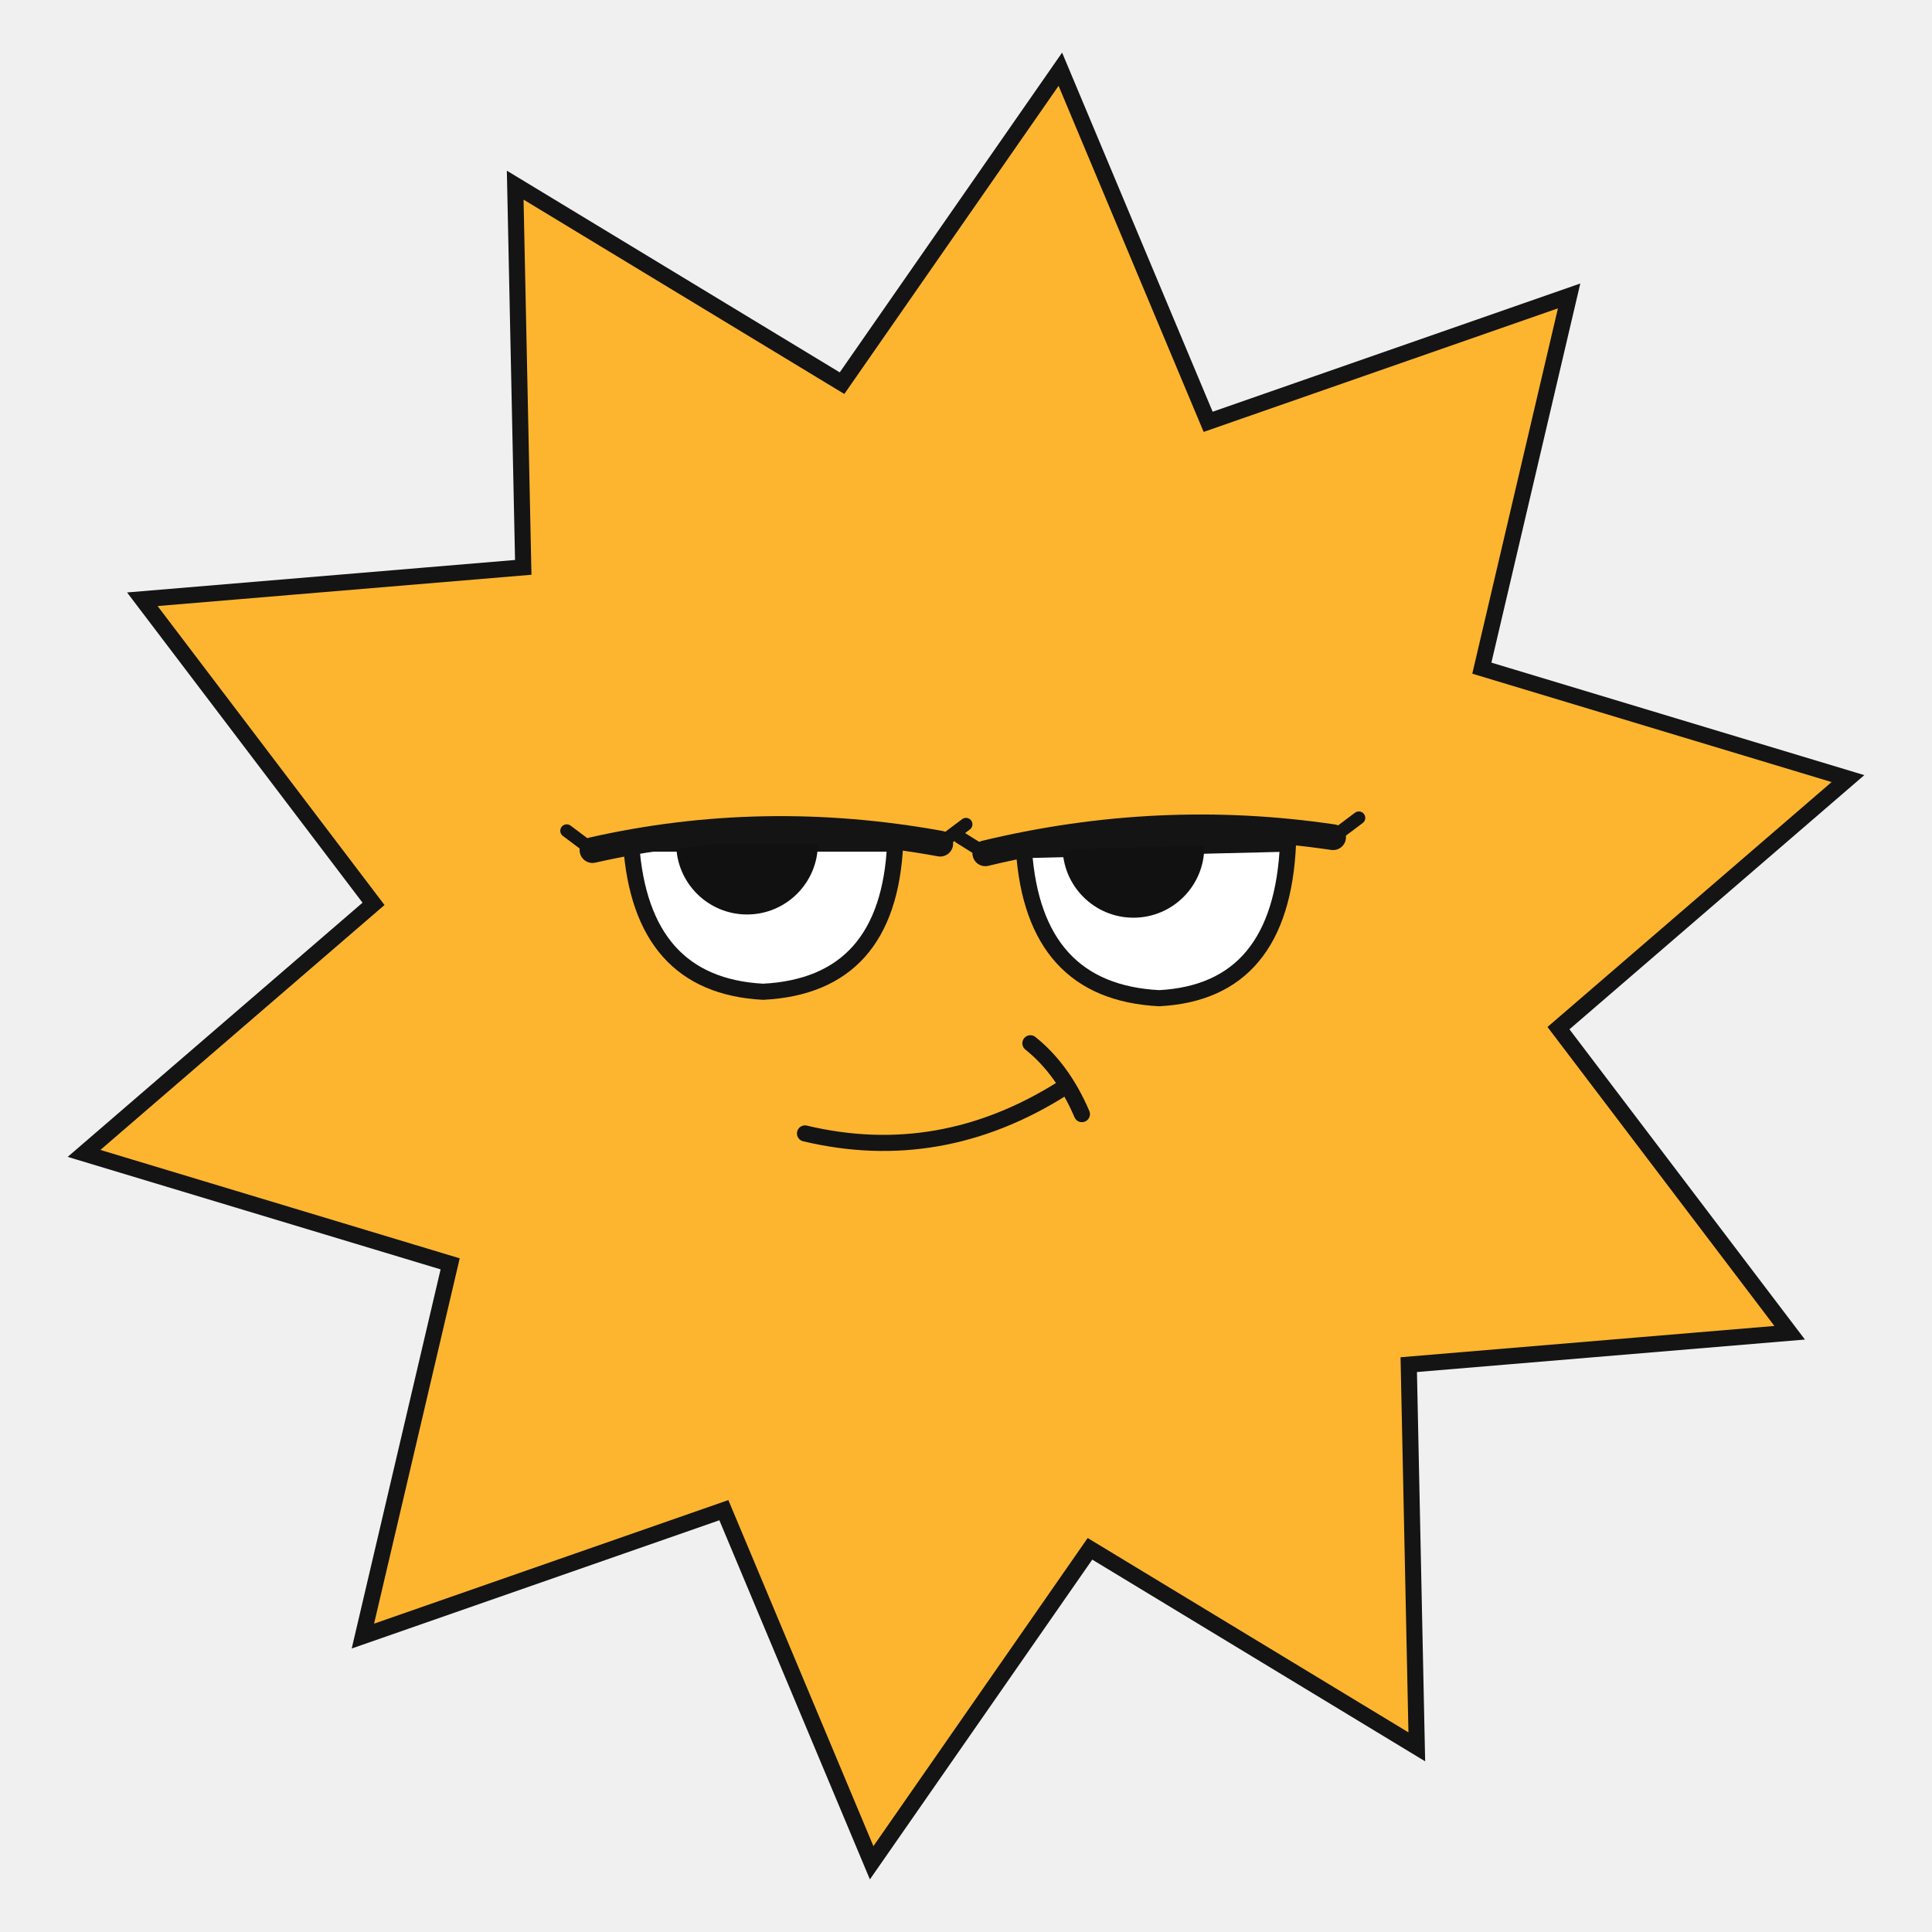
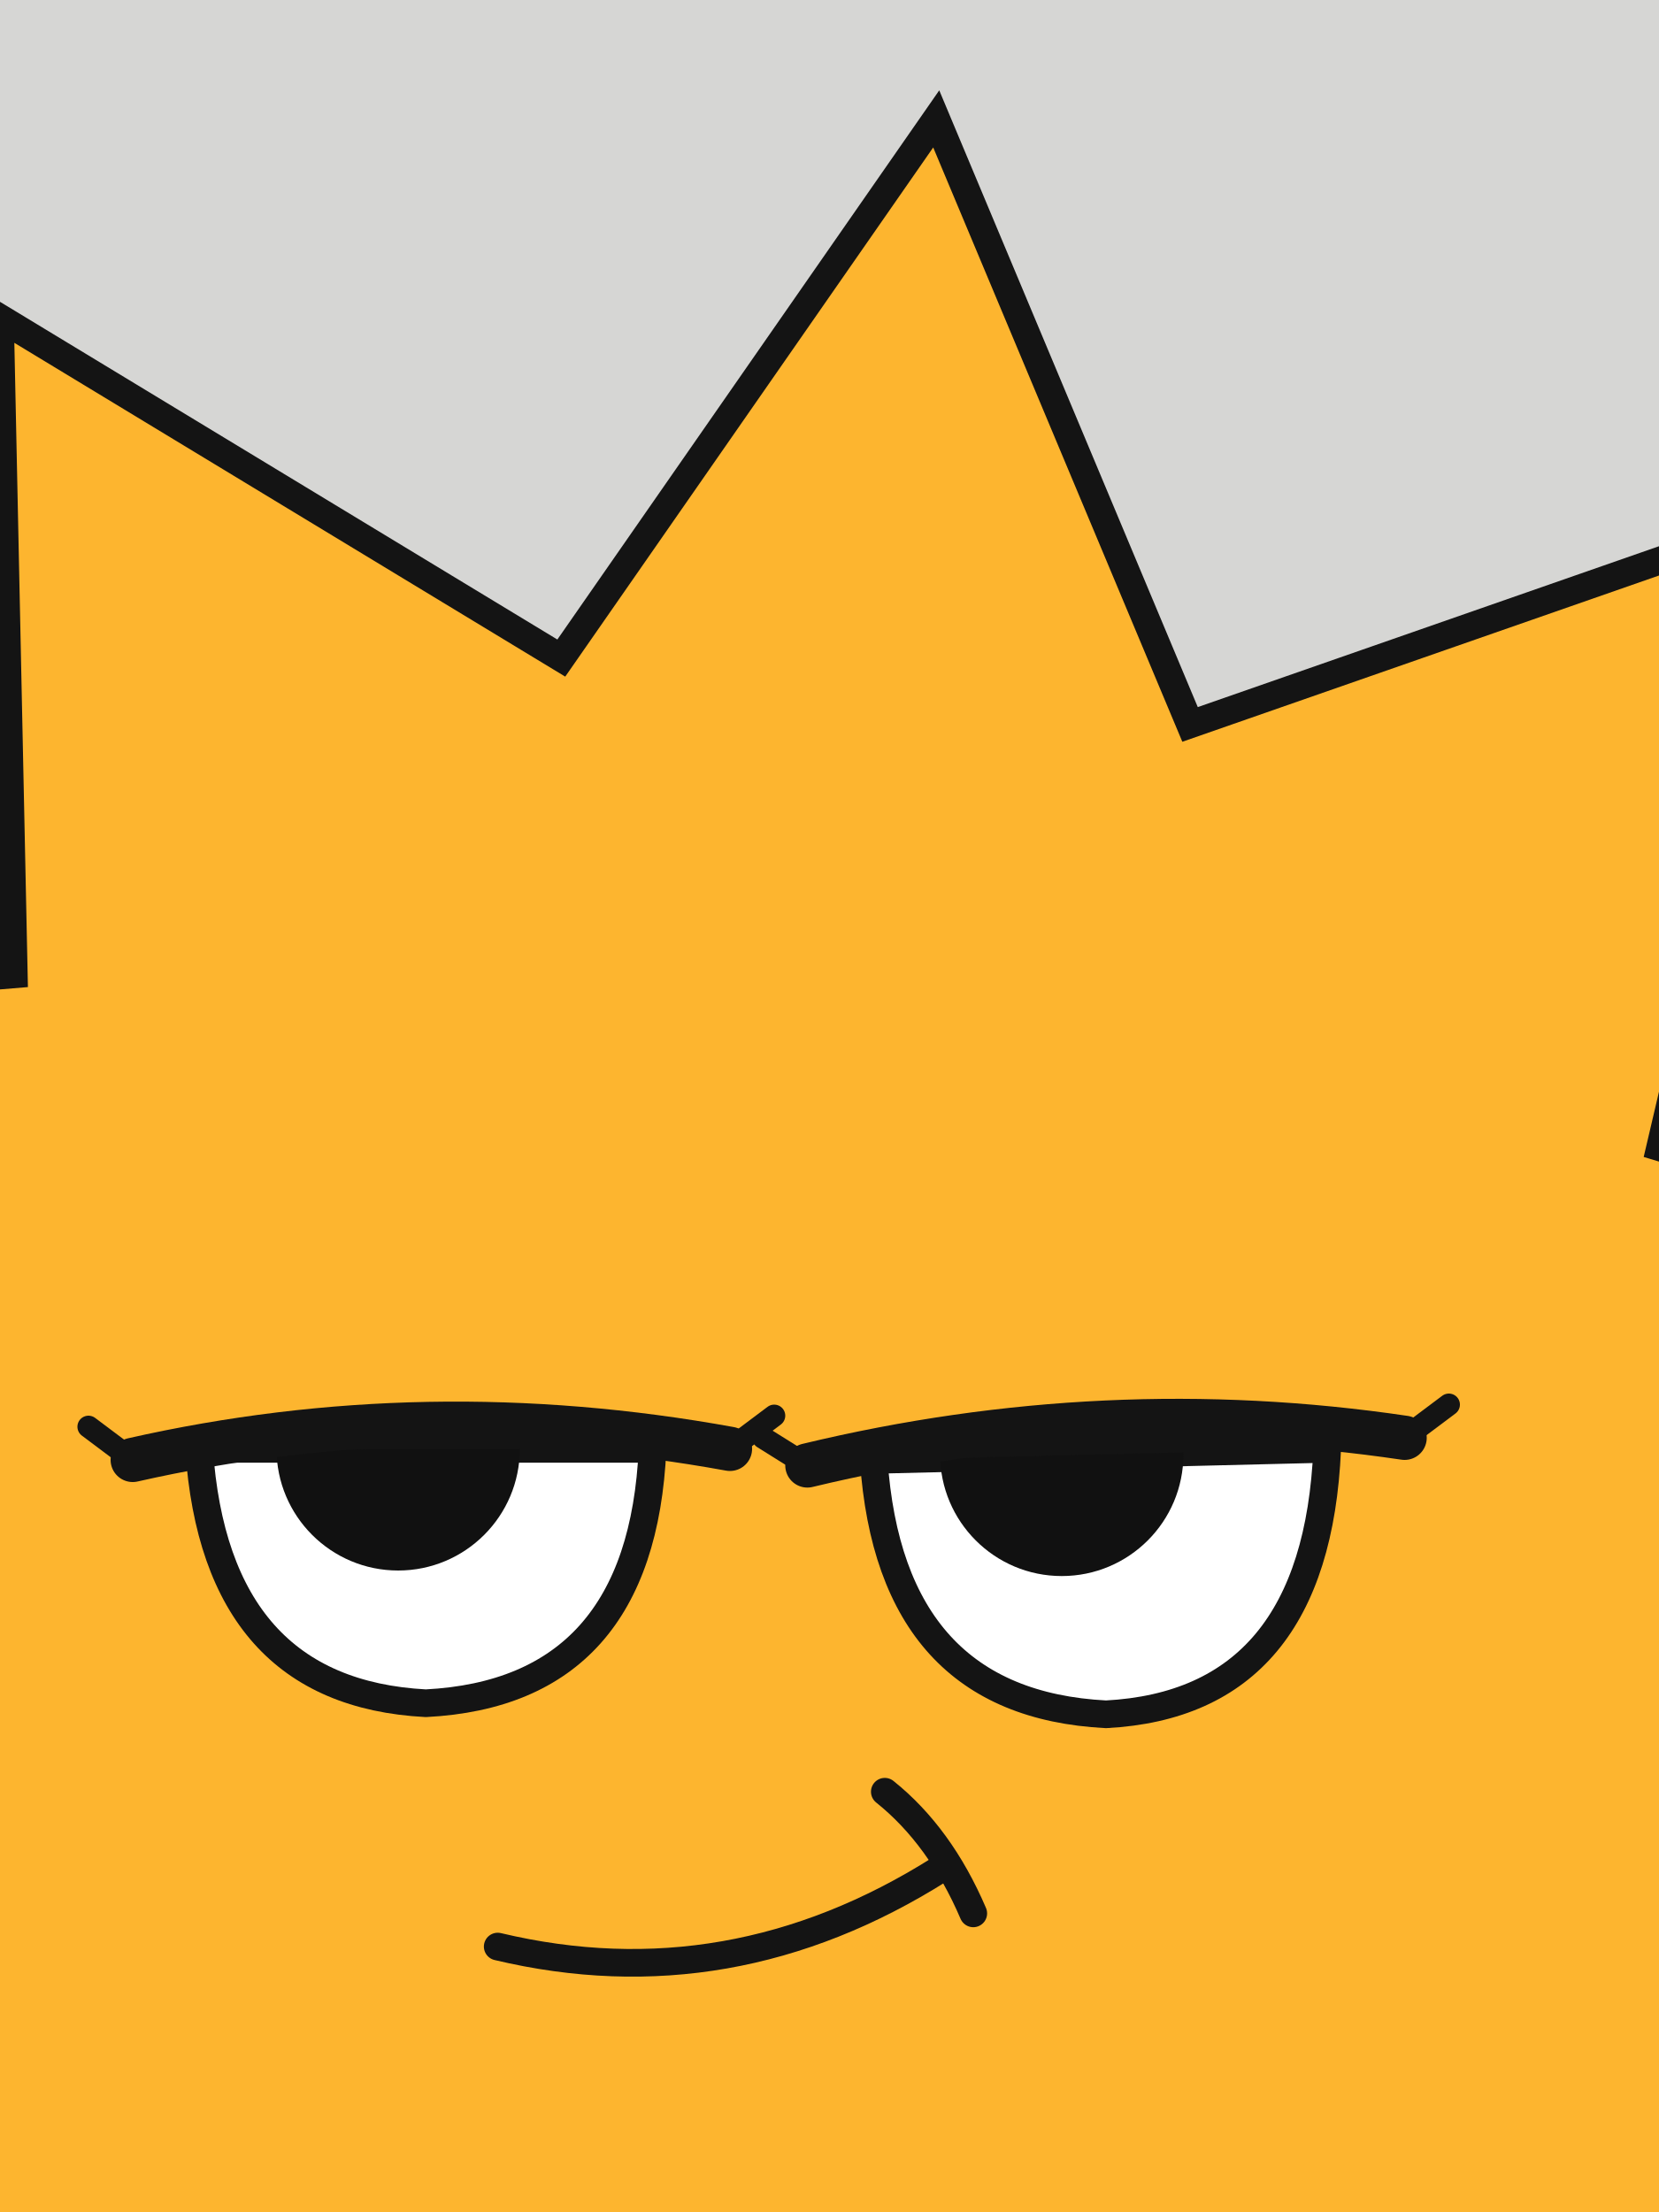
- <svg xmlns="http://www.w3.org/2000/svg" viewBox="0 0 600 600">
+ <svg xmlns="http://www.w3.org/2000/svg" viewBox="160 0 300 400">
+   <rect x="0" y="0" width="600" height="600" fill="#d6d6d4" />
  <polygon fill="#fdb52f" stroke="#141414" stroke-width="5" stroke-linejoin="miter" points="329.3,21.5 375.2,131 487.3,91.9 460.2,207.5 573.9,241.8 484,319.3 555.8,413.9 437.5,423.8 440,542.5 338.5,481 270.7,578.5 224.8,469 112.7,508.1 139.8,392.5 26.1,358.2 116,280.7 44.2,186.1 162.5,176.2 160,57.5 261.5,119" />
  <clipPath id="le">
    <path d="M196 262 L278 262 Q276 306 237 308 Q199 306 196 262 Z" />
  </clipPath>
  <path d="M196 262 L278 262 Q276 306 237 308 Q199 306 196 262 Z" fill="#fff" stroke="#141414" stroke-width="5" stroke-linejoin="round" />
  <circle cx="232" cy="262" r="22" fill="#111" clip-path="url(#le)" />
  <path d="M184 264 Q237 252 292 262" fill="none" stroke="#141414" stroke-width="8" stroke-linecap="round" />
  <path d="M184 264 L176 258" stroke="#141414" stroke-width="4" stroke-linecap="round" />
  <path d="M292 262 L300 256" stroke="#141414" stroke-width="4" stroke-linecap="round" />
  <clipPath id="re">
    <path d="M318 264 L400 262 Q398 308 360 310 Q321 308 318 264 Z" />
  </clipPath>
  <path d="M318 264 L400 262 Q398 308 360 310 Q321 308 318 264 Z" fill="#fff" stroke="#141414" stroke-width="5" stroke-linejoin="round" />
  <circle cx="352" cy="263" r="22" fill="#111" clip-path="url(#re)" />
  <path d="M306 265 Q360 252 414 260" fill="none" stroke="#141414" stroke-width="8" stroke-linecap="round" />
  <path d="M306 265 L298 260" stroke="#141414" stroke-width="4" stroke-linecap="round" />
  <path d="M414 260 L422 254" stroke="#141414" stroke-width="4" stroke-linecap="round" />
  <path d="M250 352 Q292 362 330 338" fill="none" stroke="#141414" stroke-width="5" stroke-linecap="round" />
  <path d="M320 324 Q330 332 336 346" fill="none" stroke="#141414" stroke-width="5" stroke-linecap="round" />
</svg>
